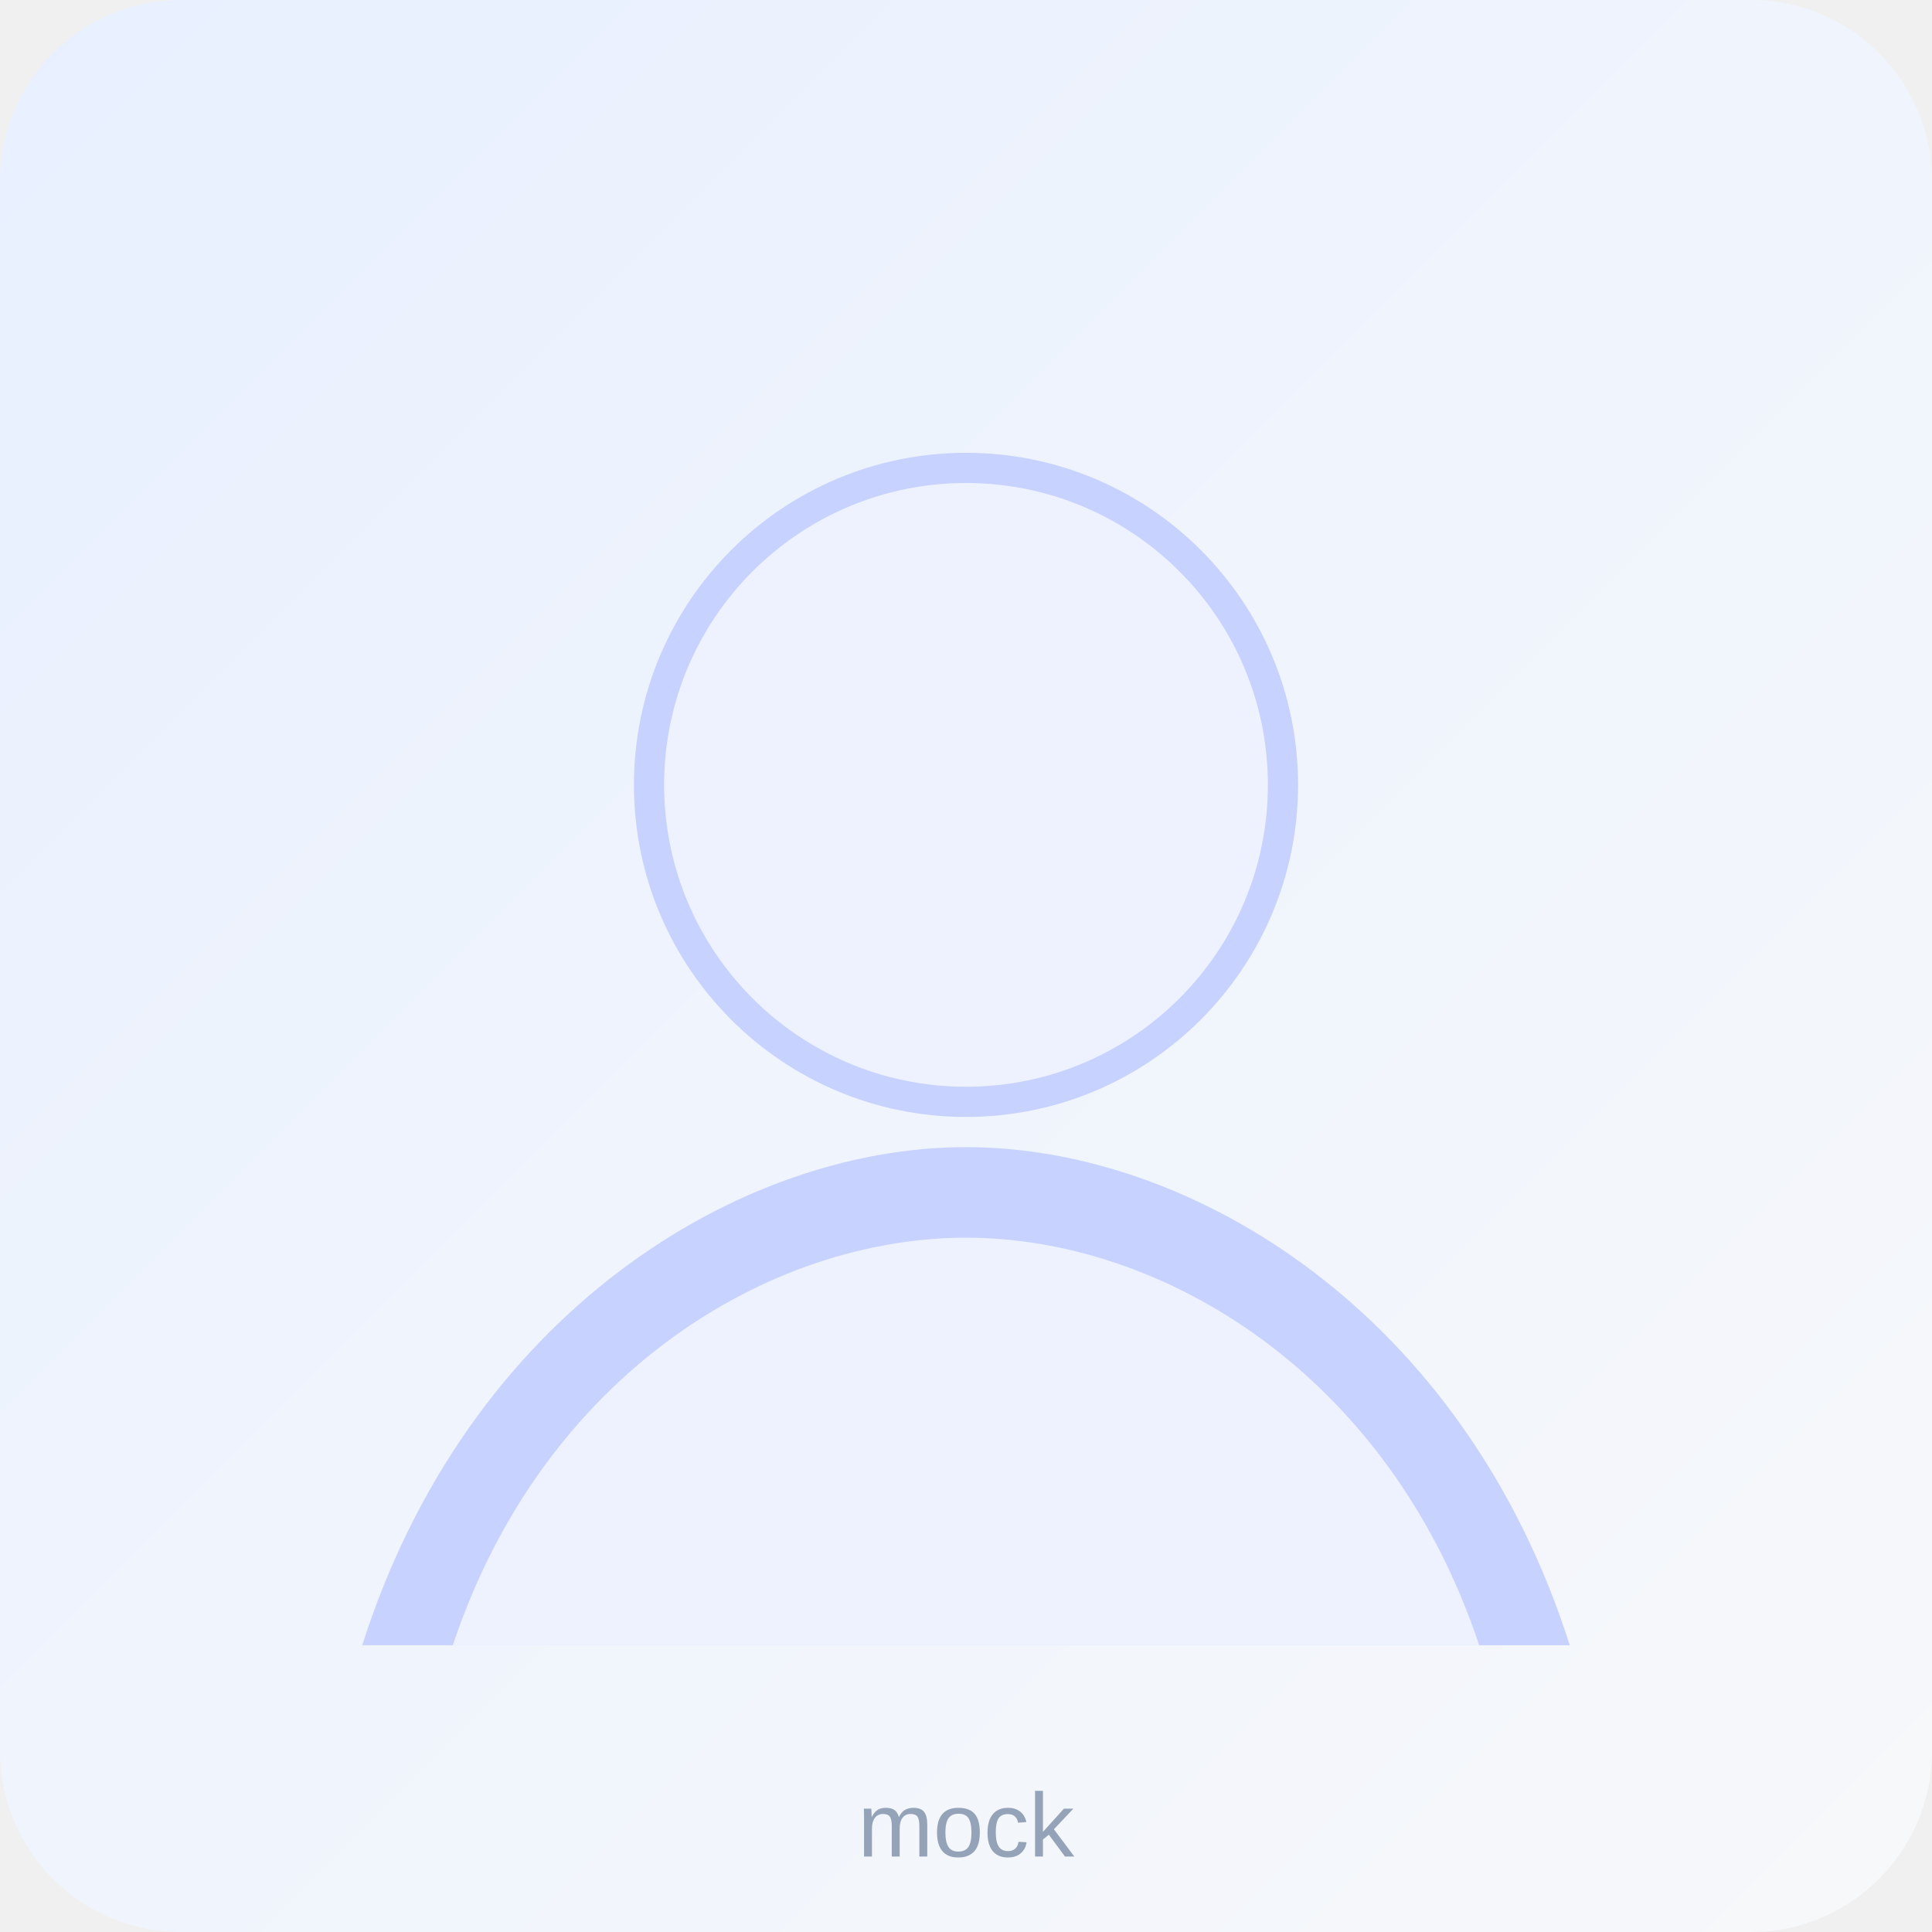
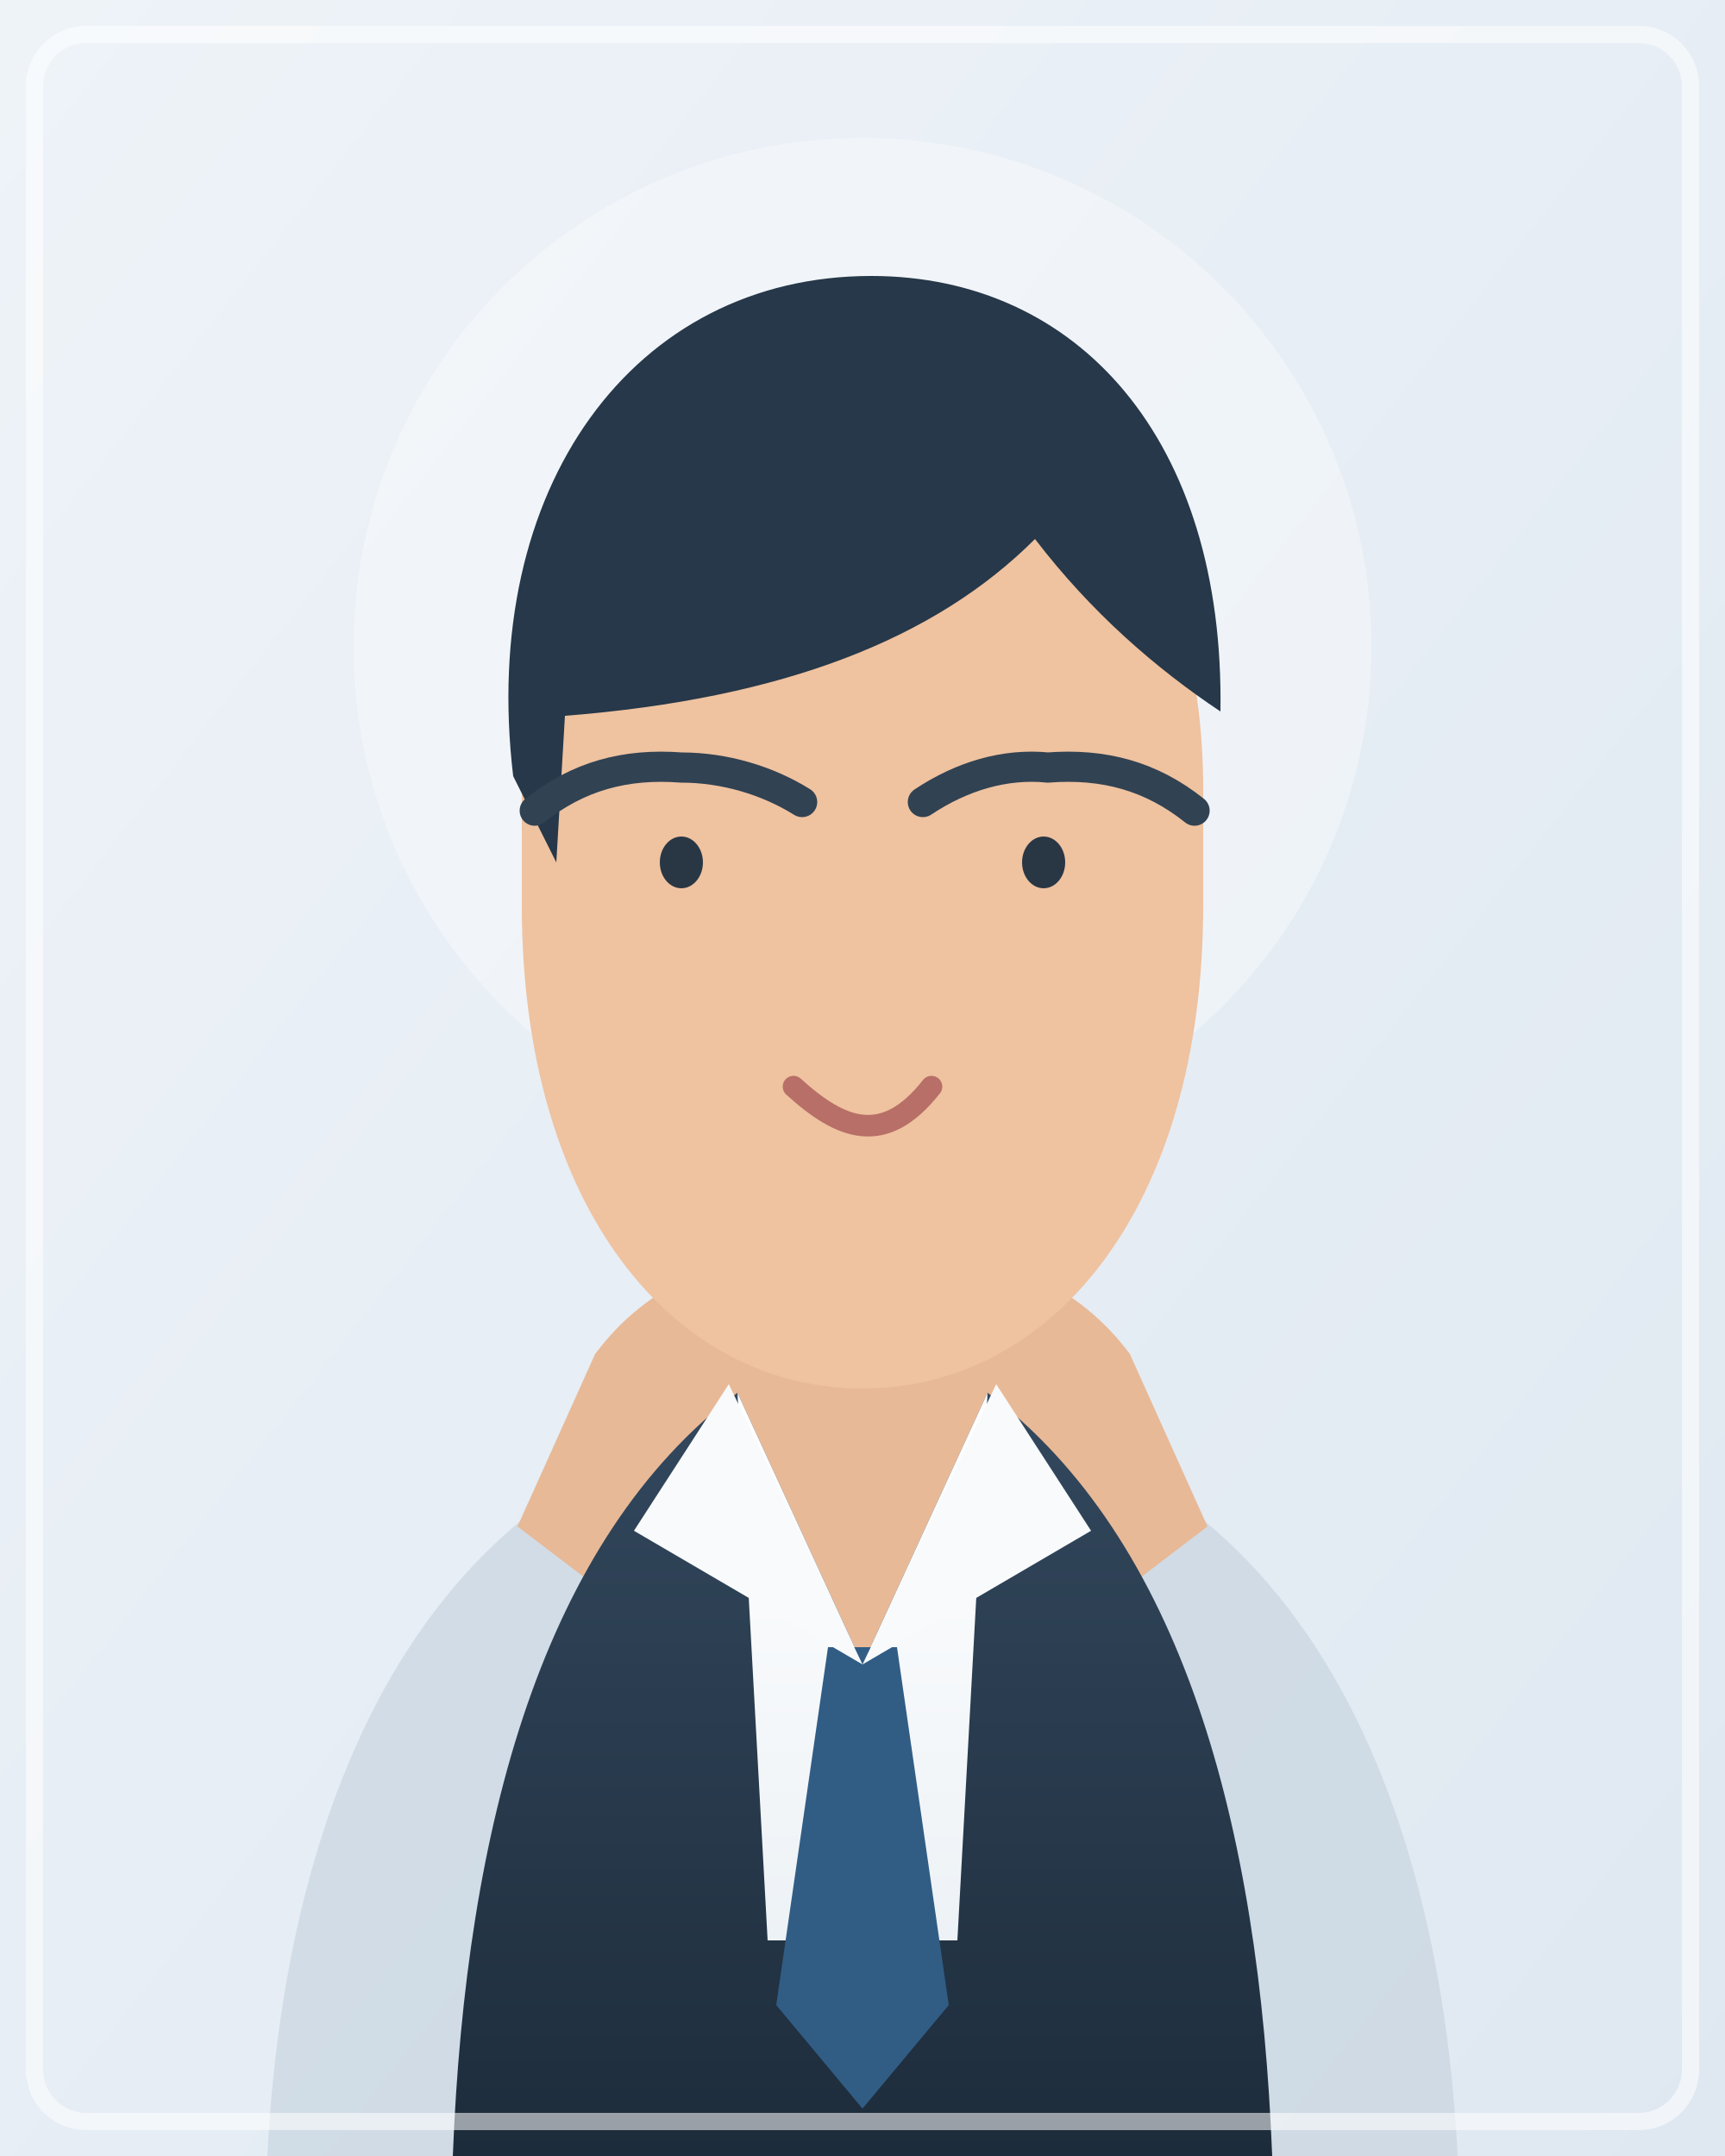
- <svg xmlns="http://www.w3.org/2000/svg" width="256" height="256" viewBox="0 0 256 256" role="img" aria-label="default avatar">
+ <svg xmlns="http://www.w3.org/2000/svg" width="400" height="500" viewBox="0 0 400 500" role="img" aria-label="professional portrait placeholder">
  <defs>
-     <linearGradient id="bg" x1="0" x2="1" y1="0" y2="1">
-       <stop offset="0" stop-color="#e8f0ff" />
-       <stop offset="1" stop-color="#f7f8fa" />
+     <linearGradient id="background" x1="0" y1="0" x2="1" y2="1">
+       <stop offset="0" stop-color="#eef3f8" />
+       <stop offset="1" stop-color="#dfe8f1" />
+     </linearGradient>
+     <linearGradient id="jacket" x1="0" y1="0" x2="0" y2="1">
+       <stop offset="0" stop-color="#33485e" />
+       <stop offset="1" stop-color="#1d2c3b" />
+     </linearGradient>
+     <linearGradient id="shirt" x1="0" y1="0" x2="0" y2="1">
+       <stop offset="0" stop-color="#ffffff" />
+       <stop offset="1" stop-color="#edf2f6" />
    </linearGradient>
  </defs>
-   <rect width="256" height="256" rx="24" fill="url(#bg)" />
-   <circle cx="128" cy="104" r="44" fill="#c7d2fe" />
-   <path d="M48 218c14-44 50-66 80-66s66 22 80 66" fill="#c7d2fe" />
-   <circle cx="128" cy="104" r="40" fill="#eef2ff" />
-   <path d="M60 218c12-36 42-54 68-54s56 18 68 54" fill="#eef2ff" />
-   <text x="128" y="246" text-anchor="middle" font-size="12" fill="#94a3b8" font-family="Arial, sans-serif">mock</text>
+   <rect width="400" height="500" fill="url(#background)" />
+   <circle cx="200" cy="150" r="118" fill="#ffffff" opacity=".34" />
+   <path d="M62 500c5-99 48-174 138-174s133 75 138 174z" fill="#c8d4df" opacity=".7" />
+   <g>
+     <path d="M138 314c12-16 30-25 62-25s50 9 62 25l18 40-80 61-80-61z" fill="#e8b997" />
+     <path d="M121 183c0-59 32-101 79-101s79 42 79 101v27c0 70-35 112-79 112s-79-42-79-112z" fill="#efc2a0" />
+     <path d="M119 180c-8-67 28-116 83-116 48 0 82 38 81 101-15-10-30-23-43-40-23 23-58 37-109 41l-2 34z" fill="#263849" />
+     <path d="M124 188c10-8 21-11 34-10 10 0 20 3 28 8" fill="none" stroke="#314252" stroke-width="7" stroke-linecap="round" />
+     <path d="M214 186c9-6 19-9 29-8 13-1 24 2 34 10" fill="none" stroke="#314252" stroke-width="7" stroke-linecap="round" />
+     <ellipse cx="158" cy="200" rx="5" ry="6" fill="#293745" />
+     <ellipse cx="242" cy="200" rx="5" ry="6" fill="#293745" />
+     <path d="M184 252c11 10 21 14 32 0" fill="none" stroke="#b76f67" stroke-width="5" stroke-linecap="round" />
+     <path d="M105 500c3-77 21-143 66-177l29 63 29-63c45 34 63 100 66 177z" fill="url(#jacket)" />
+     <path d="M171 323l29 63 29-63-7 127h-44z" fill="url(#shirt)" />
+     <path d="M192 382h16l12 83-20 24-20-24z" fill="#315d85" />
+     <path d="M169 321l31 65-53-31zM231 321l-31 65 53-31z" fill="#f8fafc" />
+   </g>
+   <rect x="8" y="8" width="384" height="484" rx="12" fill="none" stroke="#ffffff" stroke-opacity=".55" stroke-width="4" />
</svg>
